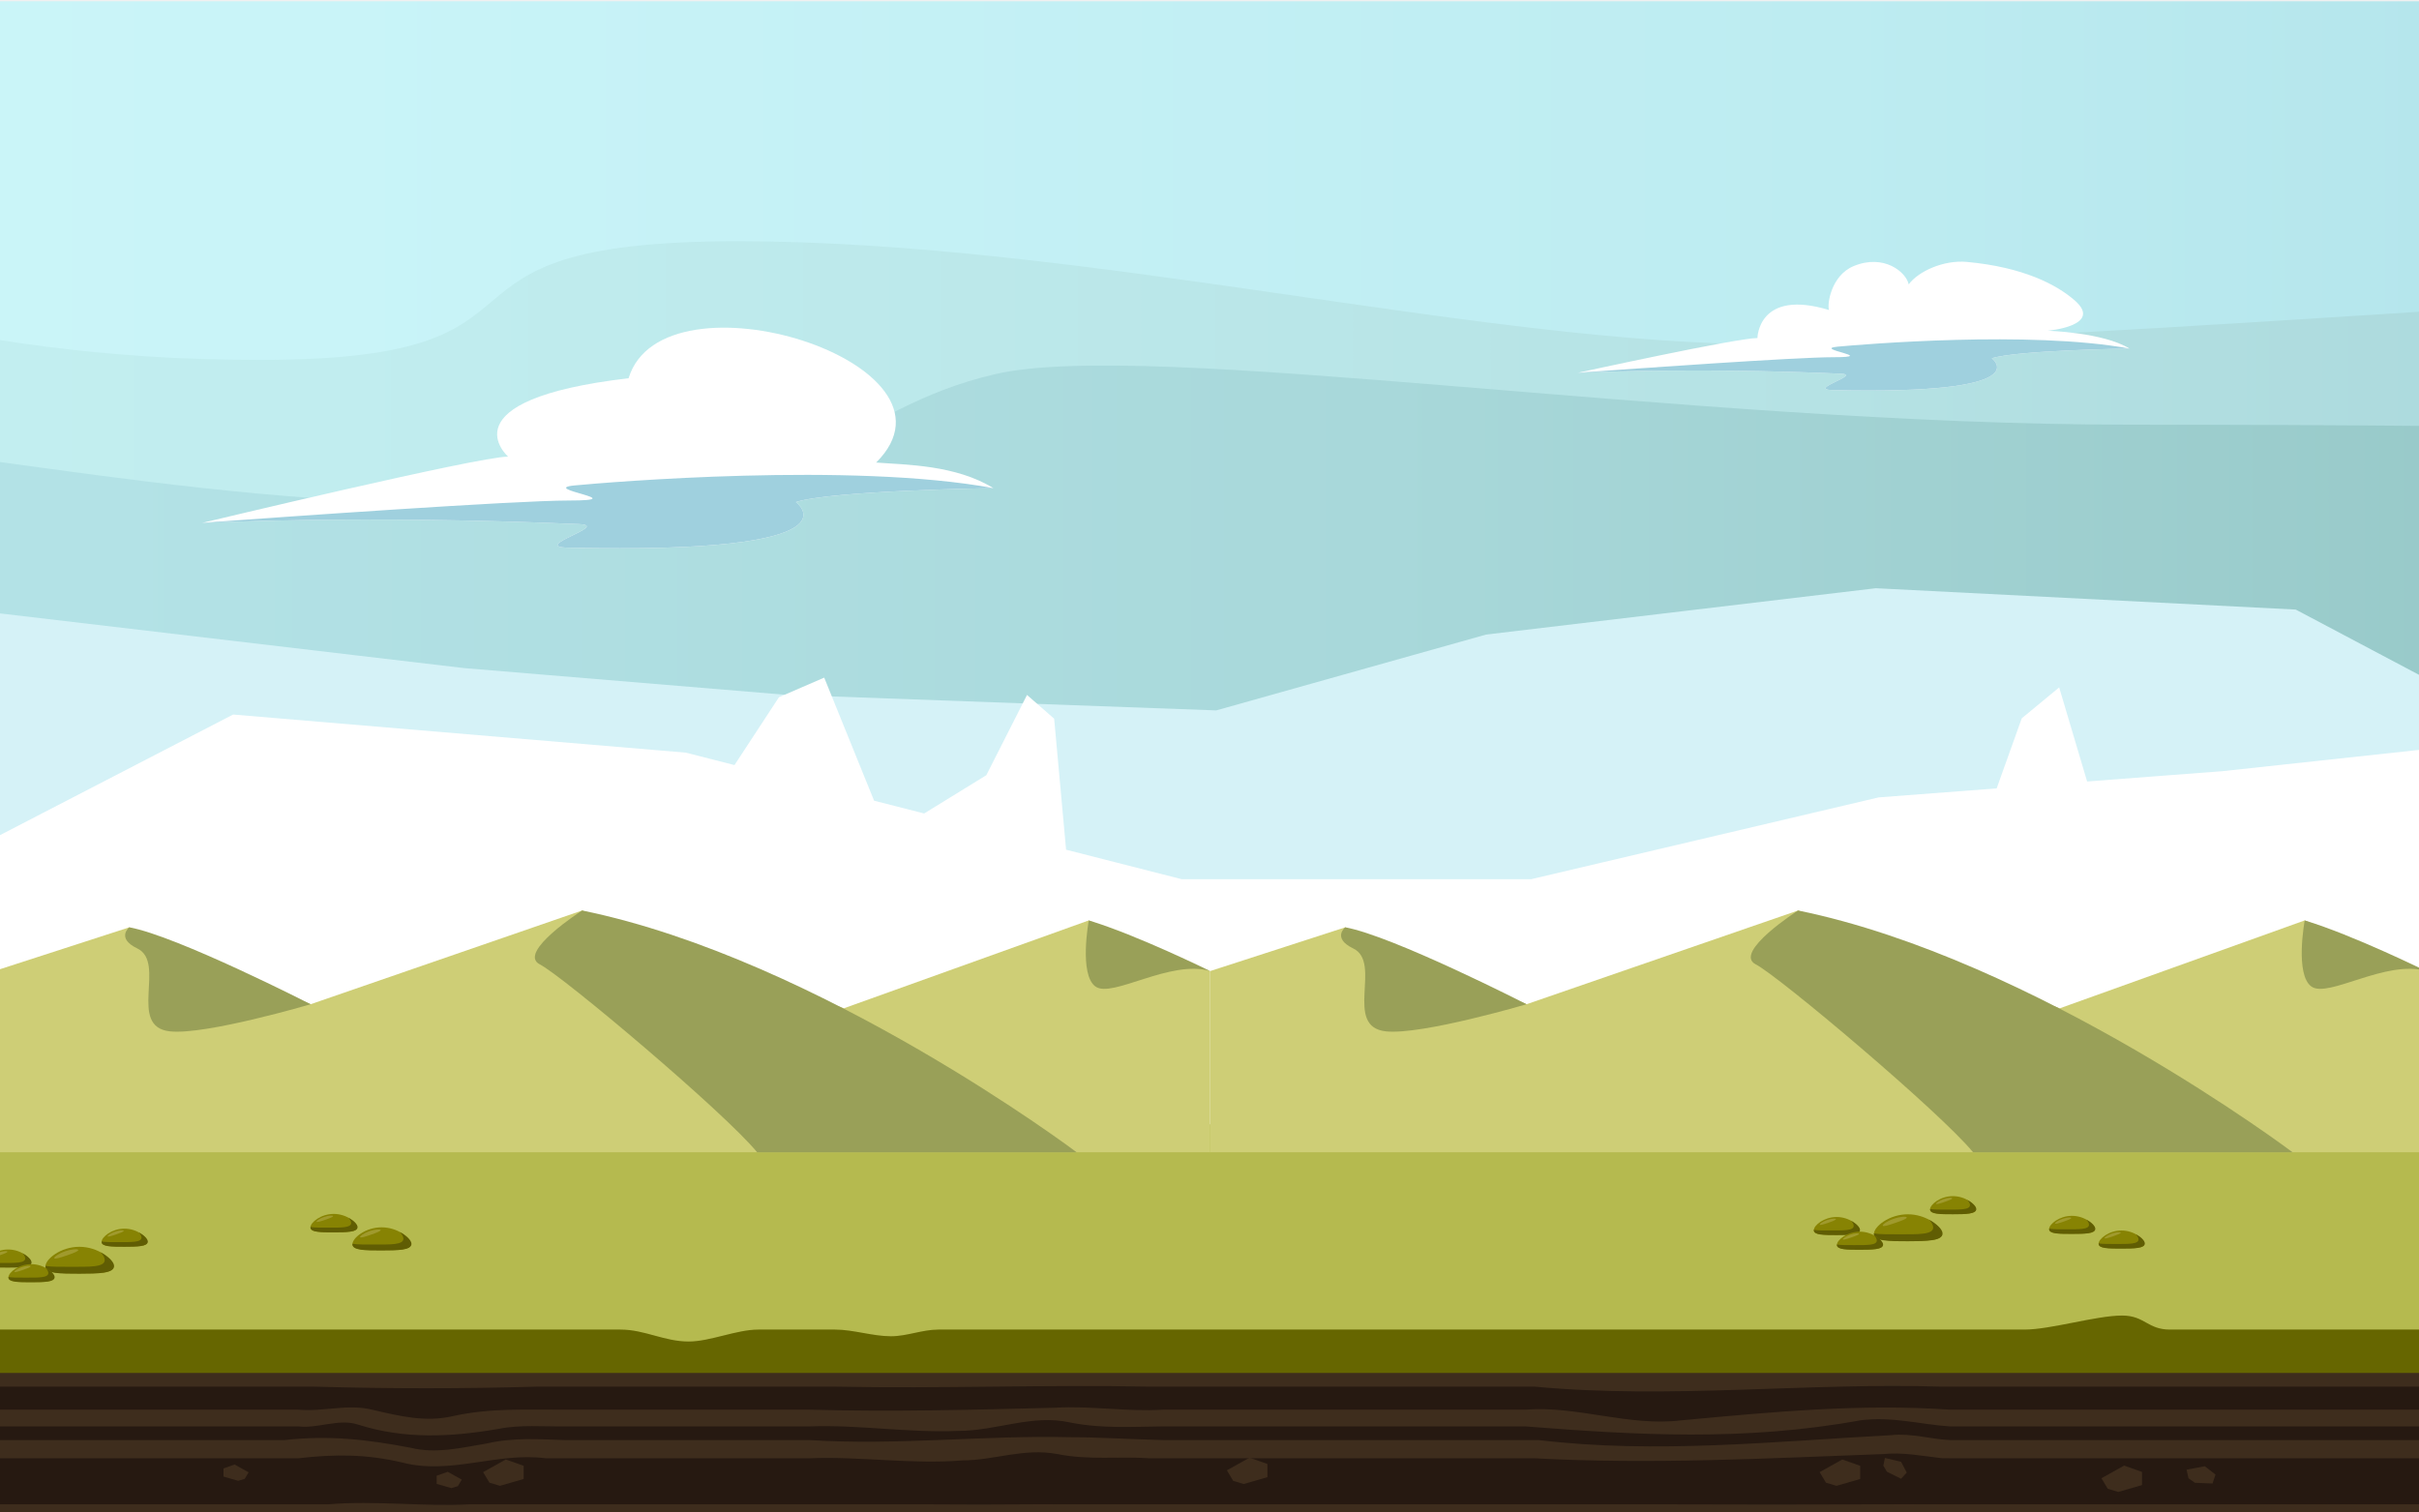
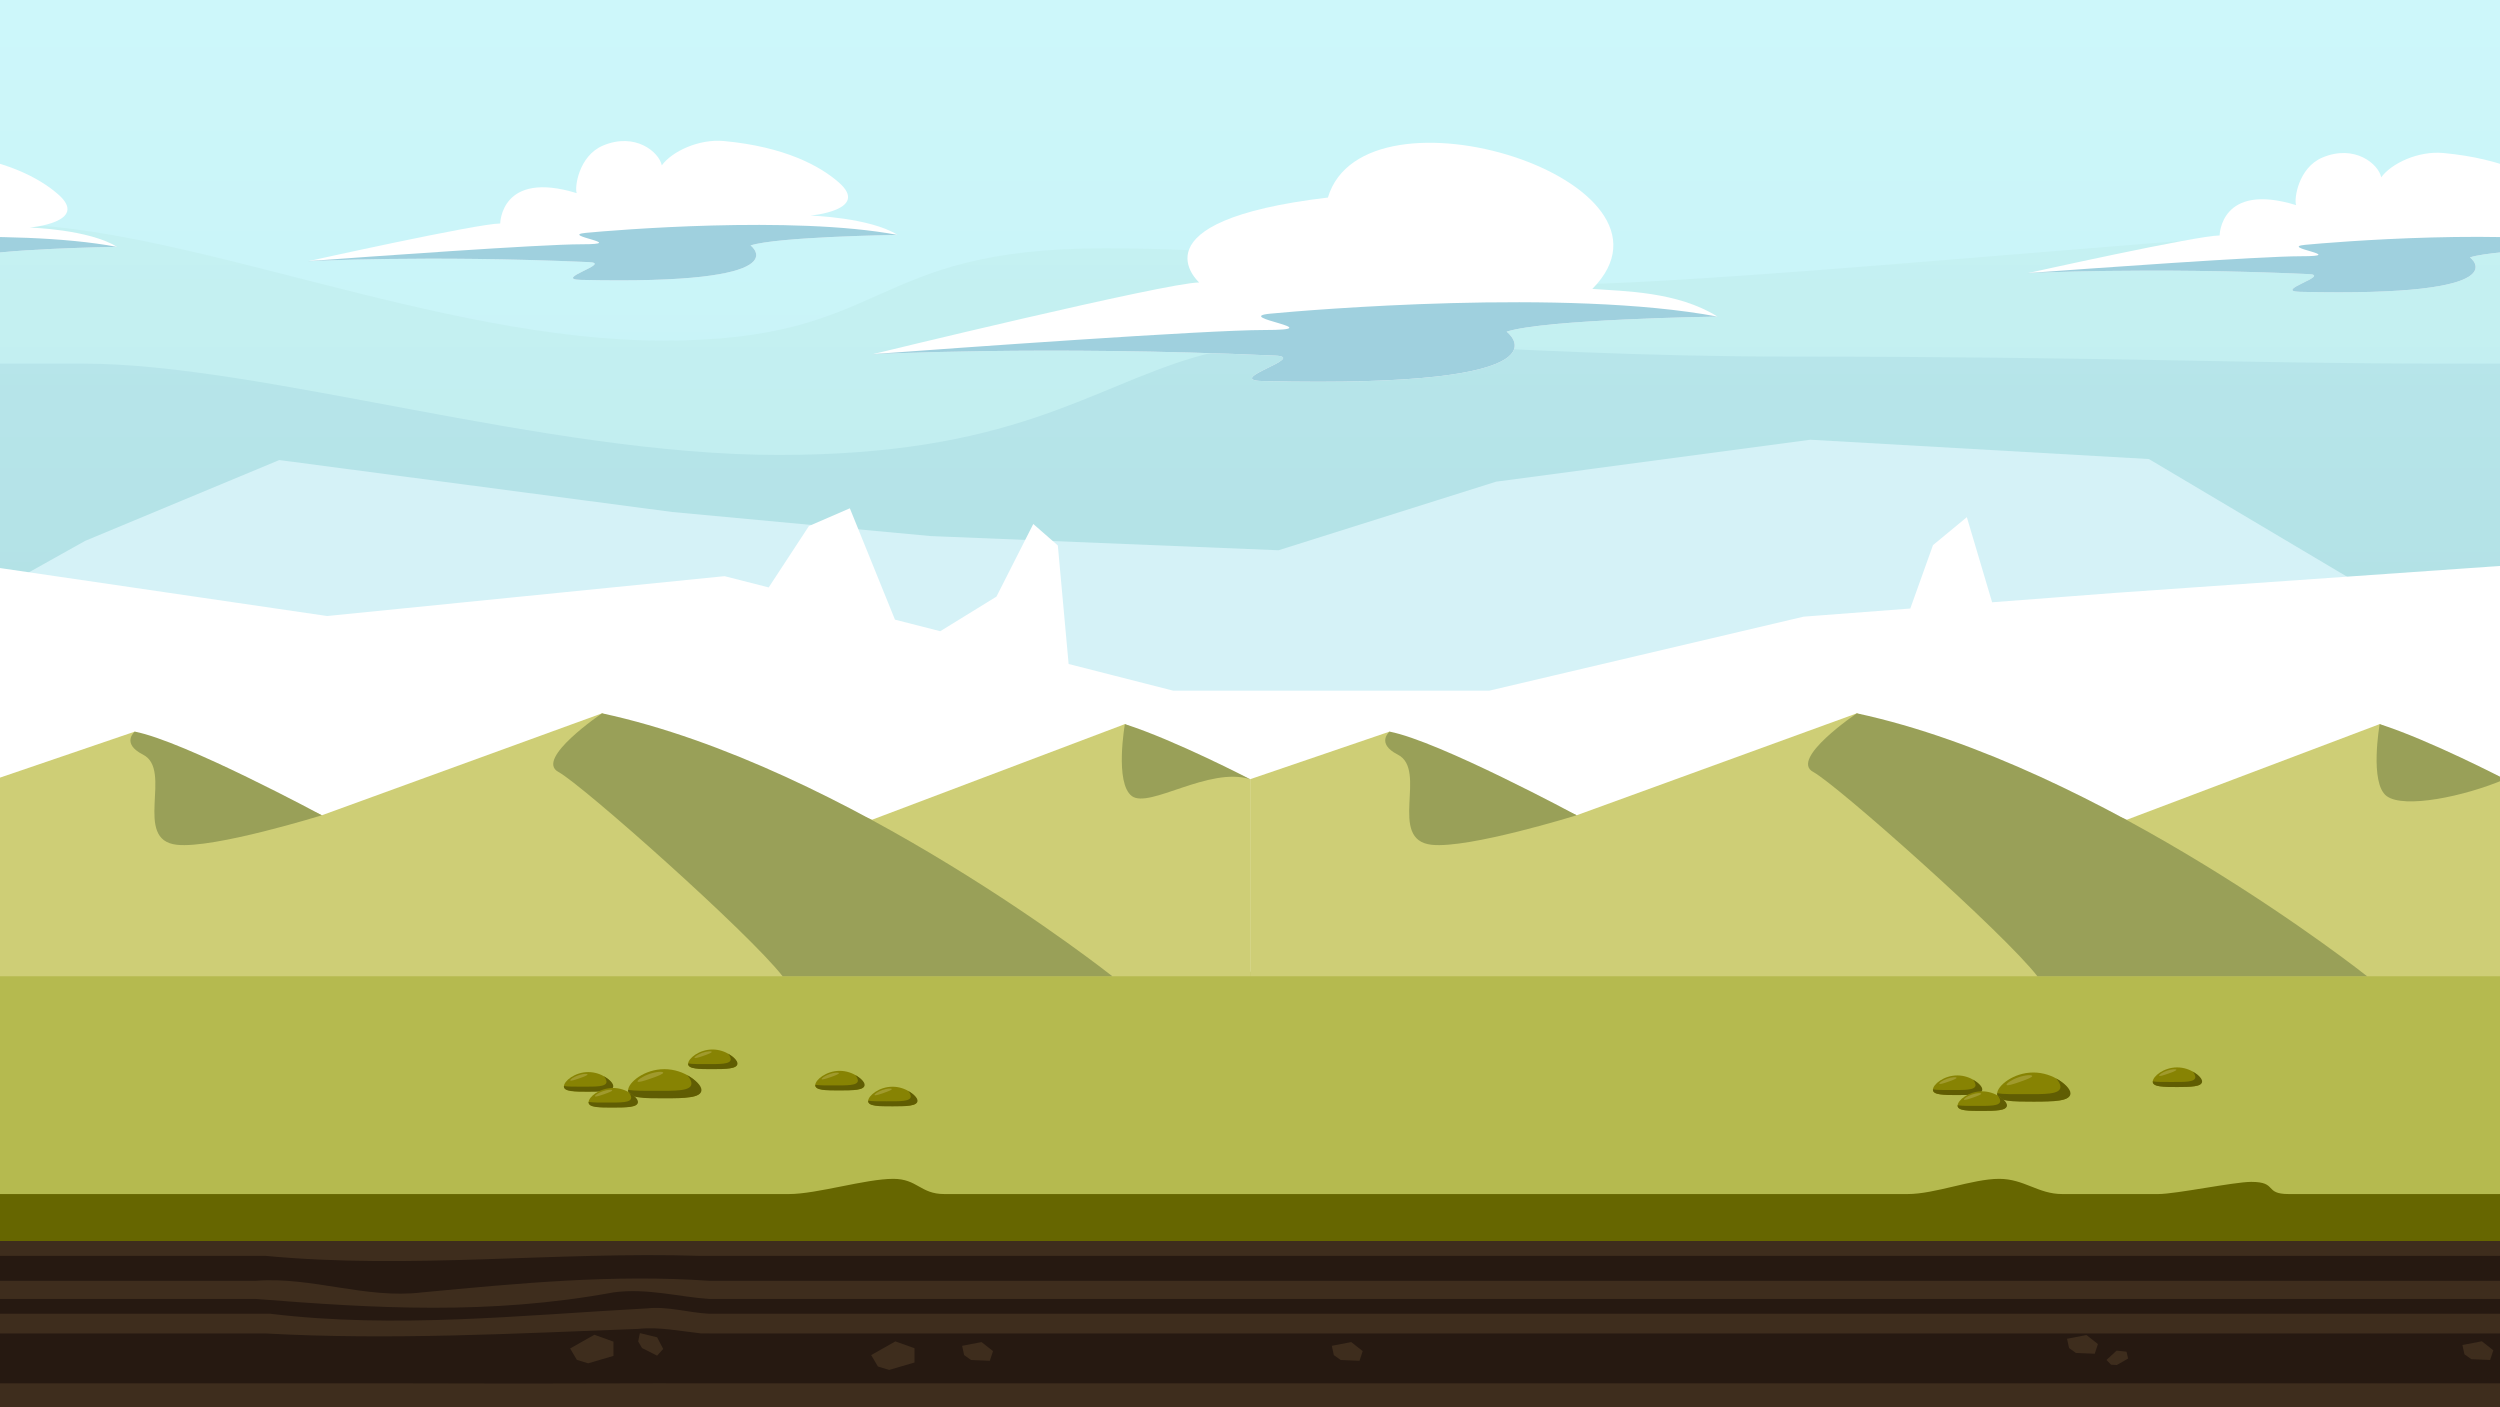
- <svg xmlns="http://www.w3.org/2000/svg" width="2560" height="1600" viewBox="0 0 2560 1600">
+ <svg xmlns="http://www.w3.org/2000/svg" width="1920" height="1080" viewBox="0 0 1920 1080">
  <defs>
-     <linearGradient id="a" x1="-1253.787" y1="804.085" x2="4097.702" y2="804.085" gradientUnits="userSpaceOnUse">
+     <linearGradient id="a" x1="957.957" y1="-15.416" x2="957.957" y2="1020.839" gradientUnits="userSpaceOnUse">
      <stop offset="0" stop-color="#cdf7fa" />
      <stop offset="0.298" stop-color="#c9f4f8" />
      <stop offset="0.597" stop-color="#bdecf1" />
      <stop offset="0.894" stop-color="#a9dde5" />
      <stop offset="1" stop-color="#a0d7e0" />
    </linearGradient>
-     <linearGradient id="b" data-name="Unbenannter Verlauf 833" x1="-1253.787" y1="931.078" x2="4097.702" y2="931.078" gradientUnits="userSpaceOnUse">
+     <linearGradient id="b" data-name="Unbenannter Verlauf 833" x1="957.957" y1="172" x2="957.957" y2="1020.839" gradientUnits="userSpaceOnUse">
      <stop offset="0" stop-color="#c5f1f2" />
      <stop offset="0.298" stop-color="#c1edef" />
      <stop offset="0.597" stop-color="#b5e2e4" />
      <stop offset="0.894" stop-color="#a1cfd4" />
      <stop offset="1" stop-color="#98c7cc" />
    </linearGradient>
-     <linearGradient id="c" data-name="Unbenannter Verlauf 905" x1="-1253.787" y1="996.87" x2="4097.702" y2="996.87" gradientUnits="userSpaceOnUse">
+     <linearGradient id="c" data-name="Unbenannter Verlauf 905" x1="957.957" y1="263.52" x2="957.957" y2="1020.839" gradientUnits="userSpaceOnUse">
      <stop offset="0" stop-color="#b7e5ea" />
      <stop offset="0.254" stop-color="#b3e2e6" />
      <stop offset="0.508" stop-color="#a8d8da" />
      <stop offset="0.762" stop-color="#95c7c6" />
      <stop offset="1" stop-color="#7cb1ac" />
    </linearGradient>
  </defs>
  <g>
-     <rect x="-1253.787" y="1.362" width="5351.489" height="1605.447" fill="url(#a)" />
-     <path d="M4097.7,1606.809H-1253.787V291.722h773.459c276.983,0,408.318,89.272,755.5,89.272s141.3-125.646,505.55-125.646S1566.6,364.373,1870.3,364.373s1140.386-72.651,1433.046-72.651H4097.7Z" fill="url(#b)" />
-     <path d="M4097.7,1606.809H-1253.787V457.9H-354.9c271.756,0,519.448,76.379,875.321,76.379s370.344-100.619,532.827-138.247,727.84,53.515,1201.3,53.515,688.968,8.353,994.3,8.353H4097.7Z" fill="url(#c)" />
+     <rect x="-388.085" y="-15.416" width="2692.085" height="1036.255" fill="url(#a)" />
+     <path d="M2304,1020.839H-388.085V172H1.006c139.337,0,333.937,89.61,508.59,89.61s154.825-70.887,338.064-70.887,183.059,28.171,335.837,28.171S1757.172,172,1904.4,172H2304Z" fill="url(#b)" />
+     <path d="M2304,1020.839H-388.085V279.263H64.1c136.708,0,354.877,70.14,533.9,70.14s237.367-50.648,319.1-74.935,221.512-.6,459.687-.6,346.587,5.391,500.188,5.391H2304Z" fill="url(#c)" />
  </g>
-   <polygon points="4077.277 884.003 3643.901 694.009 3168.956 646.427 2776.15 828.751 2429.56 645.258 1985.166 622.655 1572.712 671.711 1287.108 751.983 830.297 735.372 491.167 707.202 -24.471 646.427 -285.383 712.725 -512.845 805.07 -979.868 735.372 -1274.213 884.003 -1274.213 1713.021 4077.277 1713.021 4077.277 884.003" fill="#d5f2f7" />
-   <polygon points="-1497.447 990.612 -999.617 889.572 -491.12 1016.65 -455.003 1009.202 -418.442 833.999 -356.585 833.999 -277.524 972.603 -100.682 936.135 246.696 756.368 725.675 796.681 777.299 809.859 824.373 738.021 872.247 717.277 925.048 847.572 978.018 861.093 1043.794 820.604 1086.881 735.628 1115.605 760.761 1128.23 899.435 1250.672 930.689 1620.262 930.689 1988.202 844.066 2113.034 834.542 2139.599 760.363 2179.199 727.65 2208.775 827.238 2352.26 816.291 2905.801 756.368 3185.89 821.739 3430.072 912.786 3931.424 844.066 4247.404 990.612 4247.404 1808 -1497.447 1808 -1497.447 990.612" fill="#fff" />
+   <polygon points="2614.468 509.258 2360.894 384.55 2082.997 353.319 1853.16 472.991 1650.365 352.551 1390.344 337.715 1149.011 369.914 981.9 422.603 714.613 411.7 516.183 393.21 214.476 353.319 65.362 415.404 -55.149 482.809 -344.54 411.7 -516.766 509.258 -516.766 1053.404 2614.468 1053.404 2614.468 509.258" fill="#d5f2f7" />
+   <polygon points="-902.727 569.785 -575.964 503.465 -242.199 586.876 -218.493 581.987 -194.495 466.988 -153.894 466.988 -102 557.964 -27.319 432.255 251.234 473.106 556.474 442.493 590.359 451.143 621.257 403.991 652.68 390.374 687.338 475.897 722.106 484.772 765.28 458.196 793.56 402.42 812.414 418.917 820.701 509.939 901.069 530.453 1143.658 530.453 1385.165 473.596 1467.102 467.344 1484.538 418.655 1510.531 397.183 1529.943 462.55 1624.124 455.365 1978.553 430.553 2171.298 458.941 2331.572 518.702 2660.647 473.596 2868.049 569.785 2868.049 1106.298 -902.727 1106.298 -902.727 569.785" fill="#fff" />
  <g>
-     <rect x="-1241.475" y="1412.417" width="5351.489" height="267.923" fill="#3e2d1d" />
-     <rect x="-1241.475" y="1190.128" width="5351.489" height="238.979" fill="#b5ba4f" />
-     <path d="M4110.015,1407.415H3628.326c-24.991,0-10.637-11.892-37.162-11.892-17.039,0-74.523,11.892-92.166,11.892h-95.136c-23.839,0-37.721-14.864-62.434-14.864-26.287,0-63.461,14.864-90.678,14.864H2296.4c-23.716,0-26.693-14.864-50.543-14.864-27.426,0-75.743,14.864-103.313,14.864H993.09c-17.168,0-33.149,7.062-50.17,7.062-19.425,0-39.868-7.062-59.09-7.062H802.443c-22.966,0-50.966,12.636-73.583,12.636-26.011,0-46.581-12.636-72.1-12.636H-481.915c-22.3,0-24.528-11.889-54.258-11.889s-36.421,11.889-58.718,11.889h-646.584v45.909h5351.49Z" fill="#660" />
+     <rect x="-2017.38" y="920.962" width="4148.561" height="210.574" fill="#3e2d1d" />
+     <rect x="-2017.38" y="746.253" width="4148.561" height="187.825" fill="#b5ba4f" />
+     <path d="M2131.181,917.03H1757.768c-19.374,0-8.246-9.346-28.808-9.346-13.209,0-57.772,9.346-71.449,9.346H1583.76c-18.48,0-29.242-11.682-48.4-11.682-20.378,0-49.2,11.682-70.295,11.682H725.238c-18.384,0-20.692-11.682-39.181-11.682-21.261,0-58.717,11.682-80.09,11.682H-285.109c-13.309,0-25.7,5.55-38.893,5.55-15.058,0-30.906-5.55-45.807-5.55H-432.9c-17.8,0-39.509,9.932-57.042,9.932-20.165,0-36.111-9.932-55.89-9.932h-882.723c-17.285,0-19.014-9.344-42.061-9.344s-28.235,9.344-45.52,9.344H-2017.38v36.082H2131.181Z" fill="#660" />
    <g>
-       <path d="M4110.015,1543.647H2068.7c-4.566,0-9.137,0-13.627-.081-19.561-2.149-41.858-6.609-61.926-4.379-122.639,4.46-245.277,11.149-369,4.46H1216.413c-32.676-2.23-63.893,2.229-97.34-4.46-35.677-6.689-66.894,6.689-100.34,6.689-53.515,4.46-109.26-4.459-162.075-2.229H577.427c-51.477-6.69-100.533,17.838-151.818,4.459-37.906-8.919-71.353-8.919-109.924-4.459H-319.986c-63.818-2.23-128.481,0-193.145-4.46-149.4-6.689-298.792,11.149-449.021,4.46h-279.323v48.707h357.14c92.48.348,183.9.348,276.438-.005q5.922.008,11.891.005H347.635c48.987-4.112,100.272,2.578,149.452.006,3.279-.006,6.53-.006,9.783-.006H971.019c43.254.348,87.85.348,129.585-.031q7.185.036,14.417.031h623.765q137.383.522,274.3-.02,6.774.027,13.57.02H4110.015Z" fill="#261911" />
-       <path d="M4110.015,1467.834H2055c-144.355-4.46-287.061,13.379-430.765,0H1216.364c-110.67-2.23-219.929,2.23-331.069,0H567.848c-77.575,2.23-155.618,2.23-234.752,0h-628.41c-61.732,4.46-121.936,0-182.141-4.46-149.4-8.919-296.561,8.92-446.31,4.46h-317.71v24.353h279.324c152.458,4.634,304.084.175,455.709-15.434,40.136-2.23,75.813,15.609,113.719,20.068,33.447,4.46,66.894-6.689,99.844-4.634h608.63c27.356,2.4,51.884-6.515,78.641.175,28.987,6.689,55.745,13.378,84.732,6.689,40.136-8.919,78.043-6.689,118.459-6.864H856.659c86.261,2.4,173.222.175,260.184-2.055,37.907-2.23,75.813,4.459,114.012,2.055H1614.29c55.54-4.285,109.055,18.013,164.8,11.324,95.881-8.92,189.532-17.839,284.348-11.324H4110.015Z" fill="#261911" />
-       <path d="M4110.015,1509.912H2063.453c-30.167-1.942-61.384-10.861-94.831-6.4-122.638,22.3-236.358,15.608-354.338,6.4H1230.86c-33.745.288-64.962,2.518-98.408-4.172-40.137-8.919-78.043,8.919-118.179,8.919-53.515,2.23-104.8-6.689-157.615-4.747H597.585c-22.58.288-47.108-1.942-69.406,2.518-51.285,8.919-100.34,11.149-149.395-4.46-20.069-6.689-42.366,4.46-63.121,1.942H-292.88c-68.626,4.747-133.29-6.4-200.183-8.631-156.085-8.919-312.17,20.068-469.089,8.631h-279.323v14.459h289.844c81.734-3.022,164.236,10.357,246.738,1.437,71.353-8.919,142.706-20.068,214.06-8.919,64.663,11.149,127.1,6.69,188.916,7.482h603.18c46.3-5.252,86.44-.792,133.265,8.127,26.758,6.689,53.515,0,80.273-4.46,28.987-6.689,55.744-4.459,82.782-3.667H856.659c92.95,5.9,184.371-5.252,275.793-3.022,31.217,0,64.663,2.23,98.4,3.022h397.659c123.819,14.816,248.687,1.437,373.555-5.252,20.068-2.23,42.366,4.46,61.373,5.252H4110.015Z" fill="#261911" />
+       <path d="M2131.181,1024.1H548.723c-3.54,0-7.083,0-10.563-.064-15.164-1.689-32.45-5.194-48.007-3.441-95.071,3.505-190.142,8.762-286.058,3.505H-111.986c-25.331-1.753-49.531,1.752-75.459-3.505-27.657-5.258-51.857,5.257-77.786,5.257-41.485,3.5-84.7-3.5-125.642-1.752H-607.338c-39.906-5.258-77.935,14.02-117.692,3.5-29.385-7.01-55.314-7.01-85.214-3.5h-492.783c-49.472-1.753-99.6,0-149.729-3.505-115.814-5.258-231.628,8.762-348.089,3.505H-2017.38v38.281h276.86c71.693.274,142.564.274,214.3,0q4.59.006,9.218,0h731.526c37.975-3.231,77.732,2.026,115.857,0,2.542,0,5.062,0,7.584,0h359.816c33.531.274,68.1.274,100.457-.024q5.568.028,11.175.024H292.966q106.5.411,212.64-.016,5.25.021,10.519.016H2131.181Z" fill="#261911" />
+       <path d="M2131.181,964.517H538.1c-111.906-3.505-222.534,10.515-333.936,0h-316.19c-85.793-1.753-170.492,1.752-256.65,0H-614.763c-60.138,1.752-120.638,1.752-181.984,0H-1283.9c-47.856,3.5-94.527,0-141.2-3.505-115.814-7.01-229.9,7.01-345.987,3.505H-2017.38v19.14h216.536c118.188,3.642,235.731.137,353.273-12.13,31.115-1.753,58.772,12.267,88.157,15.772,25.929,3.5,51.857-5.257,77.4-3.642h471.819c21.207,1.89,40.222-5.12,60.965.137,22.471,5.258,43.214,10.515,65.685,5.258,31.114-7.01,60.5-5.258,91.831-5.395h200.84c66.871,1.89,134.285.137,201.7-1.615,29.386-1.753,58.771,3.5,88.384,1.615H196.455c43.056-3.368,84.541,14.157,127.756,8.9,74.328-7.01,146.928-14.02,220.431-8.9H2131.181Z" fill="#261911" />
+       <path d="M2131.181,997.588H544.653c-23.386-1.526-47.586-8.536-73.514-5.031-95.071,17.525-183.228,12.267-274.689,5.031H-100.786c-26.159.226-50.359,1.979-76.288-3.279-31.114-7.01-60.5,7.01-91.614,7.01-41.485,1.753-81.242-5.257-122.185-3.731H-591.711c-17.5.226-36.519-1.526-53.8,1.979-39.758,7.01-77.786,8.762-115.814-3.5-15.558-5.258-32.843,3.5-48.933,1.526h-471.752c-53.2,3.731-103.328-5.031-155.185-6.784-121-7.01-242,15.773-363.646,6.784H-2017.38v11.364h224.692c63.361-2.375,127.318,8.14,191.275,1.13,55.314-7.01,110.628-15.773,165.942-7.01,50.129,8.762,98.529,5.257,146.452,5.88h467.594c35.9-4.128,67.01-.623,103.31,6.387,20.743,5.258,41.485,0,62.228-3.505,22.471-5.257,43.214-3.5,64.174-2.882h200.84c72.057,4.635,142.928-4.128,213.8-2.375,24.2,0,50.129,1.752,76.284,2.375H207.482c95.986,11.645,192.786,1.13,289.585-4.128,15.557-1.752,32.843,3.5,47.578,4.128H2131.181Z" fill="#261911" />
    </g>
-     <polygon points="1925.698 1558.311 1949.669 1544.932 1968.622 1551.621 1968.622 1565.557 1943.537 1572.804 1932.388 1569.46 1925.698 1558.311" fill="#3e2d1d" />
-     <polygon points="1298.385 1556.392 1322.355 1543.013 1341.308 1549.703 1341.308 1563.639 1316.223 1570.886 1305.074 1567.541 1298.385 1556.392" fill="#3e2d1d" />
-     <polygon points="511.27 1558.311 535.24 1544.932 554.193 1551.621 554.193 1565.557 529.108 1572.804 517.959 1569.46 511.27 1558.311" fill="#3e2d1d" />
-     <polygon points="488.694 1566.248 473.855 1557.964 462.122 1562.106 462.122 1570.733 477.651 1575.219 484.553 1573.148 488.694 1566.248" fill="#3e2d1d" />
-     <polygon points="263.114 1558.524 248.276 1550.241 236.542 1554.382 236.542 1563.01 252.071 1567.495 258.973 1565.425 263.114 1558.524" fill="#3e2d1d" />
-     <polygon points="2223.933 1564.771 2247.903 1551.393 2266.856 1558.082 2266.856 1572.018 2241.771 1579.265 2230.622 1575.92 2223.933 1564.771" fill="#3e2d1d" />
-     <polygon points="2314.036 1555.722 2333.303 1552.072 2344.635 1560.889 2341.484 1570.333 2322.849 1569.573 2316.051 1564.787 2314.036 1555.722" fill="#3e2d1d" />
-     <polygon points="1994.791 1543.31 2011.876 1547.401 2017.904 1558.766 2011.863 1565.329 1996.908 1557.866 1993.108 1551.46 1994.791 1543.31" fill="#3e2d1d" />
+     <polygon points="437.864 1035.627 456.446 1025.112 471.139 1030.369 471.139 1041.322 451.692 1047.018 443.05 1044.389 437.864 1035.627" fill="#3e2d1d" />
+     <polygon points="669.06 1040.705 687.642 1030.19 702.335 1035.447 702.335 1046.4 682.888 1052.096 674.245 1049.467 669.06 1040.705" fill="#3e2d1d" />
+     <polygon points="738.91 1033.592 753.846 1030.723 762.63 1037.653 760.188 1045.076 745.741 1044.478 740.471 1040.717 738.91 1033.592" fill="#3e2d1d" />
+     <polygon points="1022.827 1033.592 1037.763 1030.723 1046.547 1037.653 1044.105 1045.076 1029.658 1044.478 1024.388 1040.717 1022.827 1033.592" fill="#3e2d1d" />
+     <polygon points="1587.487 1028.182 1602.423 1025.314 1611.208 1032.243 1608.765 1039.666 1594.319 1039.068 1589.049 1035.307 1587.487 1028.182" fill="#3e2d1d" />
+     <polygon points="1891.14 1032.969 1906.076 1030.101 1914.86 1037.03 1912.418 1044.453 1897.971 1043.855 1892.701 1040.093 1891.14 1032.969" fill="#3e2d1d" />
+     <polygon points="1617.788 1044.471 1625.521 1037.277 1633.164 1038.096 1634.397 1043.354 1625.708 1048.336 1621.266 1048.076 1617.788 1044.471" fill="#3e2d1d" />
+     <polygon points="491.426 1023.837 504.67 1027.052 509.343 1035.984 504.66 1041.143 493.066 1035.278 490.121 1030.243 491.426 1023.837" fill="#3e2d1d" />
    <g>
      <g>
-         <path d="M119.9,1340.573c0,7.726-16.079,7.186-35.914,7.186s-35.916.54-35.916-7.186,16.08-20.791,35.916-20.791S119.9,1332.85,119.9,1340.573Z" fill="#878303" />
-         <path d="M106.569,1325.609c2.715,2.866,4.262,5.771,4.262,8.159,0,7.726-16.08,7.184-35.915,7.184-10.657,0-20.2.144-26.777-.908-.016.177-.065.357-.065.529,0,7.726,16.079,7.752,35.915,7.752s36.765-.4,36.765-8.131C120.754,1335.8,114.7,1330.069,106.569,1325.609Z" fill="#605d03" />
-         <path d="M82.841,1323.133c.422,1.224-5.208,3.41-12.225,5.817s-12.761,4.111-13.18,2.887,4.643-4.921,11.66-7.327S82.423,1321.905,82.841,1323.133Z" fill="#a09a2d" />
+         <path d="M538.067,837.45c0,6.073-12.465,5.648-27.843,5.648s-27.843.425-27.843-5.648,12.466-16.34,27.843-16.34S538.067,831.38,538.067,837.45Z" fill="#878303" />
+         <path d="M527.729,825.689c2.1,2.253,3.3,4.536,3.3,6.413,0,6.072-12.467,5.646-27.841,5.646-8.262,0-15.661.113-20.76-.713-.012.138-.051.28-.051.415,0,6.073,12.465,6.093,27.843,6.093s28.5-.318,28.5-6.39C538.725,833.7,534.032,829.194,527.729,825.689Z" fill="#605d03" />
+         <path d="M509.334,823.744c.326.961-4.038,2.68-9.478,4.571s-9.892,3.231-10.216,2.269,3.6-3.868,9.038-5.759S509.01,822.778,509.334,823.744Z" fill="#a09a2d" />
      </g>
      <g>
-         <path d="M377.822,1299.224c0,5.3-11.028,4.93-24.633,4.93s-24.636.37-24.636-4.93,11.03-14.261,24.636-14.261S377.822,1293.926,377.822,1299.224Z" fill="#878303" />
-         <path d="M368.676,1288.961c1.862,1.965,2.923,3.957,2.923,5.6,0,5.3-11.029,4.927-24.635,4.927-7.308,0-13.854.1-18.366-.622-.011.119-.045.244-.045.361,0,5.3,11.029,5.318,24.635,5.318s25.218-.279,25.218-5.577C378.406,1295.951,374.252,1292.019,368.676,1288.961Z" fill="#605d03" />
-         <path d="M352.4,1287.263c.289.838-3.573,2.339-8.386,3.989s-8.753,2.82-9.04,1.98,3.185-3.375,8-5.026S352.114,1286.42,352.4,1287.263Z" fill="#a09a2d" />
+         <path d="M565.94,817.011c0,4.085-8.386,3.8-18.731,3.8s-18.732.286-18.732-3.8,8.386-10.994,18.732-10.994S565.94,812.927,565.94,817.011Z" fill="#878303" />
+         <path d="M558.985,809.1a6.971,6.971,0,0,1,2.223,4.315c0,4.085-8.386,3.8-18.732,3.8-5.557,0-10.534.075-13.965-.481-.009.094-.034.19-.034.281,0,4.085,8.386,4.1,18.732,4.1s19.175-.214,19.175-4.3C566.384,814.488,563.225,811.456,558.985,809.1Z" fill="#605d03" />
+         <path d="M546.61,807.79c.219.647-2.716,1.8-6.376,3.075s-6.656,2.174-6.874,1.527,2.421-2.6,6.081-3.875S546.392,807.139,546.61,807.79Z" fill="#a09a2d" />
      </g>
      <g>
-         <path d="M434.725,1317.045c0,6.641-13.819,6.178-30.868,6.178s-30.872.463-30.872-6.178,13.821-17.871,30.872-17.871S434.725,1310.406,434.725,1317.045Z" fill="#878303" />
-         <path d="M423.264,1304.184c2.334,2.461,3.662,4.959,3.662,7.012,0,6.639-13.82,6.176-30.869,6.176-9.16,0-17.363.124-23.017-.78-.013.15-.055.3-.055.453,0,6.641,13.82,6.663,30.871,6.663s31.6-.348,31.6-6.987C435.457,1312.943,430.252,1308.015,423.264,1304.184Z" fill="#605d03" />
-         <path d="M402.869,1302.055c.363,1.052-4.477,2.931-10.508,5s-10.969,3.534-11.329,2.48,3.99-4.229,10.023-6.3S402.51,1301,402.869,1302.055Z" fill="#a09a2d" />
+         <path d="M663.59,833.394c0,4.086-8.386,3.8-18.73,3.8s-18.733.286-18.733-3.8S634.514,822.4,644.86,822.4,663.59,829.311,663.59,833.394Z" fill="#878303" />
+         <path d="M656.636,825.481a6.966,6.966,0,0,1,2.223,4.314c0,4.085-8.386,3.8-18.733,3.8-5.557,0-10.533.075-13.965-.481-.008.094-.034.19-.034.28,0,4.086,8.387,4.1,18.733,4.1s19.174-.214,19.174-4.3C664.034,830.872,660.876,827.839,656.636,825.481Z" fill="#605d03" />
+         <path d="M644.26,824.173c.22.647-2.716,1.8-6.375,3.076s-6.656,2.173-6.874,1.526,2.421-2.6,6.08-3.875S644.043,823.523,644.26,824.173Z" fill="#a09a2d" />
      </g>
      <g>
-         <path d="M155.86,1314.567c0,5.2-10.817,4.834-24.161,4.834s-24.164.364-24.164-4.834,10.817-13.988,24.164-13.988S155.86,1309.371,155.86,1314.567Z" fill="#878303" />
-         <path d="M146.889,1304.5c1.827,1.929,2.868,3.883,2.868,5.49,0,5.2-10.818,4.834-24.163,4.834-7.17,0-13.59.1-18.016-.612-.011.12-.043.242-.043.357,0,5.2,10.817,5.215,24.163,5.215s24.735-.272,24.735-5.47C156.433,1311.357,152.359,1307.5,146.889,1304.5Z" fill="#605d03" />
-         <path d="M130.926,1302.835c.283.823-3.5,2.292-8.226,3.913s-8.585,2.765-8.867,1.942,3.124-3.312,7.845-4.93S130.645,1302.007,130.926,1302.835Z" fill="#a09a2d" />
+         <path d="M704.207,845.6c0,4.085-8.387,3.8-18.731,3.8s-18.732.286-18.732-3.8S675.13,834.6,685.476,834.6,704.207,841.512,704.207,845.6Z" fill="#878303" />
+         <path d="M697.252,837.681A6.971,6.971,0,0,1,699.475,842c0,4.085-8.386,3.8-18.732,3.8-5.557,0-10.534.076-13.966-.481-.008.1-.033.19-.033.281,0,4.085,8.386,4.1,18.732,4.1s19.175-.214,19.175-4.3C704.651,843.072,701.492,840.04,697.252,837.681Z" fill="#605d03" />
+         <path d="M684.877,836.374c.219.647-2.716,1.8-6.376,3.075s-6.656,2.174-6.874,1.527,2.421-2.6,6.081-3.875S684.659,835.724,684.877,836.374Z" fill="#a09a2d" />
      </g>
      <g>
-         <path d="M32.8,1336.63c0,5.2-10.817,4.834-24.162,4.834s-24.164.364-24.164-4.834,10.818-13.989,24.164-13.989S32.8,1331.434,32.8,1336.63Z" fill="#878303" />
-         <path d="M23.83,1326.561c1.827,1.929,2.868,3.882,2.868,5.489,0,5.2-10.818,4.835-24.163,4.835-7.169,0-13.59.1-18.015-.612-.011.119-.044.241-.044.357,0,5.2,10.818,5.215,24.163,5.215s24.736-.272,24.736-5.47C33.375,1333.42,29.3,1329.561,23.83,1326.561Z" fill="#605d03" />
-         <path d="M7.867,1324.9c.283.823-3.5,2.293-8.226,3.913s-8.585,2.766-8.866,1.943,3.123-3.313,7.844-4.93S7.586,1324.07,7.867,1324.9Z" fill="#a09a2d" />
+         <path d="M470.543,834.351c0,4.085-8.385,3.8-18.731,3.8s-18.732.286-18.732-3.8,8.386-10.994,18.732-10.994S470.543,830.267,470.543,834.351Z" fill="#878303" />
+         <path d="M463.588,826.437a6.971,6.971,0,0,1,2.223,4.315c0,4.085-8.386,3.8-18.73,3.8-5.559,0-10.537.076-13.967-.481-.009.095-.034.19-.034.281,0,4.085,8.386,4.1,18.731,4.1s19.176-.214,19.176-4.3C470.987,831.828,467.829,828.8,463.588,826.437Z" fill="#605d03" />
+         <path d="M451.213,825.13c.219.647-2.718,1.8-6.378,3.075s-6.654,2.174-6.873,1.527,2.422-2.6,6.082-3.875S451,824.48,451.213,825.13Z" fill="#a09a2d" />
      </g>
      <g>
-         <path d="M57.251,1352.153c0,5.2-10.817,4.834-24.162,4.834s-24.164.364-24.164-4.834,10.818-13.988,24.164-13.988S57.251,1346.958,57.251,1352.153Z" fill="#878303" />
-         <path d="M48.28,1342.084c1.827,1.93,2.868,3.883,2.868,5.49,0,5.2-10.818,4.834-24.164,4.834-7.169,0-13.589.1-18.015-.612-.011.12-.044.242-.044.357,0,5.2,10.818,5.215,24.163,5.215s24.736-.272,24.736-5.469C57.824,1348.944,53.75,1345.085,48.28,1342.084Z" fill="#605d03" />
-         <path d="M32.316,1340.421c.283.823-3.5,2.293-8.225,3.913s-8.585,2.765-8.867,1.942,3.123-3.312,7.844-4.93S32.035,1339.593,32.316,1340.421Z" fill="#a09a2d" />
+         <path d="M489.5,846.552c0,4.085-8.384,3.8-18.73,3.8s-18.733.286-18.733-3.8,8.387-10.994,18.733-10.994S489.5,842.468,489.5,846.552Z" fill="#878303" />
+         <path d="M482.542,838.638a6.969,6.969,0,0,1,2.223,4.315c0,4.085-8.386,3.8-18.731,3.8-5.559,0-10.537.075-13.967-.481-.008.094-.034.19-.034.281,0,4.085,8.387,4.1,18.731,4.1s19.176-.214,19.176-4.3C489.94,844.029,486.782,841,482.542,838.638Z" fill="#605d03" />
+         <path d="M470.166,837.331c.22.646-2.717,1.8-6.377,3.075s-6.654,2.174-6.874,1.527,2.423-2.6,6.082-3.875S469.949,836.68,470.166,837.331Z" fill="#a09a2d" />
      </g>
      <g>
-         <path d="M2054.957,1306.162c0,7.726-16.079,7.186-35.917,7.186s-35.916.54-35.916-7.186,16.081-20.791,35.916-20.791S2054.957,1298.438,2054.957,1306.162Z" fill="#878303" />
-         <path d="M2041.621,1291.2c2.713,2.865,4.262,5.77,4.262,8.159,0,7.726-16.081,7.184-35.914,7.184-10.657,0-20.2.143-26.78-.908-.015.176-.065.357-.065.529,0,7.726,16.079,7.752,35.916,7.752s36.766-.4,36.766-8.131C2055.806,1301.391,2049.752,1295.657,2041.621,1291.2Z" fill="#605d03" />
-         <path d="M2017.893,1288.722c.42,1.224-5.209,3.41-12.227,5.816s-12.76,4.111-13.179,2.888,4.643-4.922,11.659-7.328S2017.475,1287.494,2017.893,1288.722Z" fill="#a09a2d" />
+         <path d="M1589.471,840.021c0,6.072-12.465,5.648-27.843,5.648s-27.842.424-27.842-5.648,12.466-16.341,27.842-16.341S1589.471,833.951,1589.471,840.021Z" fill="#878303" />
+         <path d="M1579.133,828.26c2.1,2.252,3.3,4.535,3.3,6.413,0,6.072-12.466,5.646-27.841,5.646-8.262,0-15.66.113-20.76-.714-.012.139-.05.281-.05.416,0,6.072,12.464,6.093,27.842,6.093s28.5-.319,28.5-6.391C1590.129,836.271,1585.437,831.765,1579.133,828.26Z" fill="#605d03" />
+         <path d="M1560.739,826.314c.325.962-4.038,2.68-9.479,4.571s-9.892,3.232-10.216,2.27,3.6-3.868,9.038-5.759S1560.414,825.349,1560.739,826.314Z" fill="#a09a2d" />
      </g>
      <g>
-         <path d="M2090.912,1280.156c0,5.2-10.818,4.834-24.162,4.834s-24.164.363-24.164-4.834,10.818-13.989,24.164-13.989S2090.912,1274.96,2090.912,1280.156Z" fill="#878303" />
-         <path d="M2081.94,1270.087c1.827,1.929,2.868,3.882,2.868,5.489,0,5.2-10.818,4.834-24.164,4.834-7.168,0-13.588.1-18.015-.612-.011.12-.043.242-.043.358,0,5.2,10.818,5.215,24.164,5.215s24.734-.272,24.734-5.47C2091.484,1276.946,2087.41,1273.087,2081.94,1270.087Z" fill="#605d03" />
-         <path d="M2065.977,1268.423c.283.823-3.5,2.293-8.225,3.913s-8.586,2.766-8.867,1.942,3.123-3.312,7.844-4.929S2065.7,1267.6,2065.977,1268.423Z" fill="#a09a2d" />
+         <path d="M1690.771,830.757c0,4.085-8.386,3.8-18.731,3.8s-18.732.286-18.732-3.8,8.386-10.994,18.732-10.994S1690.771,826.674,1690.771,830.757Z" fill="#878303" />
+         <path d="M1683.816,822.843a6.966,6.966,0,0,1,2.223,4.315c0,4.085-8.386,3.8-18.732,3.8-5.557,0-10.533.076-13.965-.481-.009.1-.034.19-.034.281,0,4.085,8.386,4.1,18.732,4.1s19.175-.214,19.175-4.3C1691.215,828.234,1688.057,825.2,1683.816,822.843Z" fill="#605d03" />
+         <path d="M1671.441,821.536c.22.647-2.716,1.8-6.376,3.075s-6.656,2.174-6.873,1.527,2.42-2.6,6.08-3.875S1671.223,820.886,1671.441,821.536Z" fill="#a09a2d" />
      </g>
      <g>
-         <path d="M2216.877,1301c0,5.2-10.818,4.834-24.162,4.834s-24.164.364-24.164-4.834,10.818-13.988,24.164-13.988S2216.877,1295.805,2216.877,1301Z" fill="#878303" />
-         <path d="M2207.906,1290.932c1.827,1.929,2.868,3.883,2.868,5.49,0,5.2-10.818,4.834-24.164,4.834-7.169,0-13.588.1-18.015-.612-.011.12-.044.242-.044.357,0,5.2,10.818,5.215,24.164,5.215s24.735-.272,24.735-5.47C2217.45,1297.791,2213.376,1293.933,2207.906,1290.932Z" fill="#605d03" />
-         <path d="M2191.942,1289.269c.284.823-3.5,2.292-8.224,3.913s-8.586,2.765-8.867,1.942,3.123-3.312,7.844-4.93S2191.661,1288.441,2191.942,1289.269Z" fill="#a09a2d" />
+         <path d="M1521.947,836.922c0,4.085-8.384,3.8-18.73,3.8s-18.733.286-18.733-3.8,8.386-11,18.733-11S1521.947,832.838,1521.947,836.922Z" fill="#878303" />
+         <path d="M1514.992,829.008a6.961,6.961,0,0,1,2.223,4.314c0,4.086-8.386,3.8-18.73,3.8-5.559,0-10.537.075-13.967-.481-.009.094-.034.19-.034.281,0,4.085,8.386,4.1,18.731,4.1s19.176-.214,19.176-4.3C1522.391,834.4,1519.233,831.366,1514.992,829.008Z" fill="#605d03" />
+         <path d="M1502.617,827.7c.22.647-2.718,1.8-6.377,3.076s-6.655,2.173-6.874,1.527,2.422-2.6,6.082-3.875S1502.4,827.05,1502.617,827.7Z" fill="#a09a2d" />
      </g>
      <g>
-         <path d="M2269.271,1316.525c0,5.2-10.818,4.834-24.162,4.834s-24.164.363-24.164-4.834,10.818-13.989,24.164-13.989S2269.271,1311.329,2269.271,1316.525Z" fill="#878303" />
-         <path d="M2260.3,1306.456c1.827,1.929,2.868,3.882,2.868,5.489,0,5.2-10.818,4.834-24.164,4.834-7.168,0-13.588.1-18.015-.611-.01.119-.043.241-.043.357,0,5.2,10.818,5.215,24.164,5.215s24.734-.272,24.734-5.47C2269.843,1313.315,2265.769,1309.456,2260.3,1306.456Z" fill="#605d03" />
-         <path d="M2244.336,1304.792c.283.823-3.5,2.293-8.225,3.913s-8.586,2.766-8.866,1.943,3.122-3.313,7.843-4.931S2244.055,1303.965,2244.336,1304.792Z" fill="#a09a2d" />
-       </g>
-       <g>
-         <path d="M1967.853,1302.218c0,5.2-10.816,4.834-24.162,4.834s-24.164.364-24.164-4.834,10.818-13.988,24.164-13.988S1967.853,1297.023,1967.853,1302.218Z" fill="#878303" />
-         <path d="M1958.882,1292.149c1.827,1.93,2.868,3.883,2.868,5.49,0,5.2-10.818,4.834-24.162,4.834-7.171,0-13.592.1-18.017-.612-.011.12-.044.242-.044.357,0,5.2,10.818,5.216,24.162,5.216s24.737-.273,24.737-5.47C1968.426,1299.009,1964.352,1295.15,1958.882,1292.149Z" fill="#605d03" />
-         <path d="M1942.918,1290.486c.283.823-3.5,2.293-8.226,3.913s-8.584,2.765-8.867,1.942,3.125-3.312,7.845-4.93S1942.637,1289.658,1942.918,1290.486Z" fill="#a09a2d" />
-       </g>
-       <g>
-         <path d="M1992.3,1317.742c0,5.2-10.815,4.834-24.161,4.834s-24.164.364-24.164-4.834,10.817-13.989,24.164-13.989S1992.3,1312.546,1992.3,1317.742Z" fill="#878303" />
-         <path d="M1983.331,1307.673c1.827,1.929,2.868,3.882,2.868,5.489,0,5.2-10.818,4.835-24.162,4.835-7.17,0-13.592.1-18.017-.612-.011.12-.043.242-.043.357,0,5.2,10.817,5.215,24.161,5.215s24.737-.272,24.737-5.47C1992.875,1314.532,1988.8,1310.674,1983.331,1307.673Z" fill="#605d03" />
-         <path d="M1967.368,1306.009c.283.823-3.506,2.293-8.227,3.913s-8.584,2.766-8.867,1.943,3.125-3.312,7.846-4.93S1967.087,1305.182,1967.368,1306.009Z" fill="#a09a2d" />
+         <path d="M1540.9,849.122c0,4.086-8.385,3.8-18.731,3.8s-18.732.286-18.732-3.8,8.386-10.994,18.732-10.994S1540.9,845.039,1540.9,849.122Z" fill="#878303" />
+         <path d="M1533.946,841.209a6.966,6.966,0,0,1,2.223,4.314c0,4.085-8.386,3.8-18.731,3.8-5.558,0-10.537.075-13.967-.481-.008.094-.033.19-.033.28,0,4.086,8.386,4.1,18.73,4.1s19.177-.214,19.177-4.3C1541.345,846.6,1538.186,843.567,1533.946,841.209Z" fill="#605d03" />
+         <path d="M1521.571,839.9c.219.647-2.718,1.8-6.378,3.076s-6.654,2.173-6.874,1.526,2.423-2.6,6.083-3.875S1521.353,839.251,1521.571,839.9Z" fill="#a09a2d" />
      </g>
    </g>
  </g>
  <g>
-     <path d="M612.972,554.812c-231.264-10.1-399.343-1.23-399.343-1.23s292.255-70.223,324.1-70.223c0,0-68.568-59.972,127.513-82.989,36.259-119.484,368.028-16.294,261.986,89.266,31.843,2.408,84.065,2.46,124,27.054,0,0-170.513,2.459-208.962,14.757,0,0,76.354,55.635-241.274,48.256C560.826,578.771,646.455,556.275,612.972,554.812Z" fill="#fff" />
-     <path d="M842.272,531.447c38.091-12.183,205.787-14.71,208.913-14.757-150.131-27.741-405.819-6.375-442.966-2.86-39,3.689,63.627,15.986-6.158,15.986-57.537,0-302.974,17.416-387.35,23.529l-1.082.237s168.079-8.865,399.343,1.23c33.483,1.463-52.146,23.959-11.974,24.891C918.626,587.082,842.272,531.447,842.272,531.447Z" fill="#9fd0de" />
+     <path d="M979.3,273.1c-179.28-7.934-309.577-.967-309.577-.967s226.561-55.192,251.249-55.192c0,0-53.155-47.134,98.85-65.225,28.109-93.908,285.3-12.806,203.095,70.159,24.686,1.892,65.17,1.933,96.131,21.263,0,0-132.185,1.933-161.991,11.6,0,0,59.191,43.726-187.039,37.927C938.874,291.93,1005.254,274.249,979.3,273.1Z" fill="#fff" />
+     <path d="M1157.055,254.736c29.528-9.575,159.529-11.561,161.953-11.6-116.384-21.8-314.6-5.011-343.395-2.248-30.232,2.9,49.325,12.564-4.774,12.564-44.6,0-234.87,13.688-300.279,18.493l-.839.186s130.3-6.967,309.577.967c25.956,1.149-40.424,18.83-9.282,19.563C1216.246,298.462,1157.055,254.736,1157.055,254.736Z" fill="#9fd0de" />
  </g>
  <g>
-     <path d="M1947.944,395.555c-161.285-7.04-278.5-.857-278.5-.857s168.217-36.879,190.427-36.879c0,0,.556-52.459,75.793-29.649-2.267-5.431,1.928-36.521,26.084-46.522,31.93-13.219,55.5,6.332,58.217,19.367,9.972-13.578,36.727-26.081,61.64-23.767,60.261,5.6,95.01,24.306,113.691,40.424,31.542,27.213-28.182,32.429-28.182,32.429s58.627,1.716,86.482,18.868c0,0-118.918,1.715-145.732,10.291,0,0,53.251,38.8-168.266,33.655C1911.577,412.264,1971.3,396.575,1947.944,395.555Z" fill="#fff" />
-     <path d="M2107.86,379.26c26.565-8.5,143.517-10.259,145.7-10.291-104.7-19.348-283.021-4.446-308.927-2-27.2,2.573,44.373,11.149-4.3,11.149-40.127,0-211.3,12.146-270.14,16.409l-.755.166s117.219-6.183,278.5.857c23.351,1.02-36.367,16.709-8.35,17.36C2161.111,418.061,2107.86,379.26,2107.86,379.26Z" fill="#9fd0de" />
+     <path d="M1772.949,210.493c-125.031-5.533-215.9-.674-215.9-.674s130.4-28.984,147.622-28.984c0,0,.431-41.231,58.756-23.3-1.757-4.269,1.5-28.7,20.221-36.564,24.752-10.39,43.023,4.977,45.131,15.221,7.729-10.671,28.471-20.5,47.784-18.68,46.715,4.4,73.653,19.1,88.135,31.772,24.452,21.388-21.848,25.487-21.848,25.487s45.45,1.349,67.043,14.83c0,0-92.187,1.347-112.974,8.088,0,0,41.281,30.5-130.442,26.451C1744.757,223.626,1791.051,211.3,1772.949,210.493Z" fill="#fff" />
+     <path d="M1896.918,197.686c20.593-6.678,111.257-8.063,112.947-8.088-81.166-15.207-219.4-3.5-239.486-1.569-21.084,2.023,34.4,8.764-3.329,8.764-31.107,0-163.8,9.545-209.417,12.9l-.585.13s90.87-4.859,215.9.674c18.1.8-28.192,13.133-6.473,13.644C1938.2,228.181,1896.918,197.686,1896.918,197.686Z" fill="#9fd0de" />
+   </g>
+   <g>
+     <path d="M-147.051,210.493c-125.031-5.533-215.9-.674-215.9-.674s130.405-28.984,147.622-28.984c0,0,.431-41.231,58.756-23.3-1.757-4.269,1.5-28.7,20.221-36.564,24.752-10.39,43.023,4.977,45.131,15.221,7.729-10.671,28.471-20.5,47.784-18.68,46.715,4.4,73.653,19.1,88.135,31.772,24.452,21.388-21.848,25.487-21.848,25.487s45.45,1.349,67.043,14.83c0,0-92.187,1.347-112.974,8.088,0,0,41.281,30.5-130.442,26.451C-175.243,223.626-128.949,211.3-147.051,210.493Z" fill="#fff" />
+     <path d="M-23.082,197.686c20.593-6.678,111.257-8.063,112.947-8.088-81.166-15.207-219.4-3.5-239.486-1.569-21.084,2.023,34.4,8.764-3.329,8.764-31.107,0-163.8,9.545-209.417,12.9l-.585.13s90.87-4.859,215.9.674c18.1.8-28.192,13.133-6.473,13.644C18.2,228.181-23.082,197.686-23.082,197.686Z" fill="#9fd0de" />
+   </g>
+   <g>
+     <path d="M452.438,201.3c-125.031-5.534-215.9-.674-215.9-.674s130.405-28.985,147.623-28.985c0,0,.43-41.23,58.755-23.3-1.757-4.268,1.5-28.7,20.221-36.564,24.752-10.39,43.023,4.977,45.131,15.222,7.73-10.672,28.471-20.5,47.784-18.68,46.716,4.4,73.653,19.1,88.135,31.771,24.452,21.388-21.847,25.488-21.847,25.488s45.449,1.348,67.042,14.829c0,0-92.187,1.348-112.974,8.089,0,0,41.281,30.5-130.442,26.451C424.246,214.434,470.54,202.1,452.438,201.3Z" fill="#fff" />
+     <path d="M576.407,188.5c20.594-6.678,111.257-8.063,112.947-8.089-81.166-15.206-219.4-3.494-239.485-1.568-21.085,2.022,34.4,8.763-3.33,8.763-31.107,0-163.8,9.546-209.417,12.9l-.585.13s90.87-4.86,215.9.674c18.1.8-28.192,13.132-6.473,13.644C617.688,218.99,576.407,188.5,576.407,188.5Z" fill="#9fd0de" />
  </g>
  <g>
    <g>
      <g>
-         <polygon points="1280.702 1219.713 -6.106 1219.713 -6.106 1027.92 136.872 981.599 328.749 1063.016 616.086 963.781 892.986 1067.353 1152.255 974.292 1280.702 1027.92 1280.702 1219.713" fill="#cece76" />
-         <path d="M616.086,963.781s-69.391,44.423-44.8,57.042,195.807,157.049,229.97,198.89h338.154S867.82,1015.239,616.086,963.781Z" fill="#99a058" />
+         <polygon points="960.104 749.776 -3.574 749.776 -3.574 598.434 103.501 561.883 247.195 626.128 462.379 547.823 669.747 629.551 863.911 556.117 960.104 598.434 960.104 749.776" fill="#cece76" />
+         <path d="M462.379,547.823s-51.966,35.054-33.551,45.011S575.466,716.759,601.05,749.776H854.29S650.9,588.428,462.379,547.823Z" fill="#99a058" />
      </g>
-       <path d="M1152.255,974.292s-10.627,57.4,7.122,70.023,79.33-29.014,121.325-16.395C1280.7,1027.92,1203.432,989.8,1152.255,974.292Z" fill="#99a058" />
-       <path d="M136.872,981.6s-14.361,11.384,8.47,22.4c31.061,14.985-10.966,83.058,34.728,87.75,38.074,3.911,148.679-28.731,148.679-28.731S187.457,990.8,136.872,981.6Z" fill="#99a058" />
+       <path d="M863.911,556.117s-7.958,45.3,5.334,55.254,59.409-22.894,90.859-12.937C960.1,598.434,902.237,568.356,863.911,556.117Z" fill="#99a058" />
+       <path d="M103.5,561.883s-10.755,8.983,6.343,17.674c23.261,11.825-8.213,65.54,26.007,69.243,28.514,3.085,111.344-22.672,111.344-22.672S141.383,569.143,103.5,561.883Z" fill="#99a058" />
    </g>
    <g>
      <g>
-         <polygon points="2567.511 1219.713 1280.702 1219.713 1280.702 1027.92 1423.681 981.599 1615.557 1063.016 1902.894 963.781 2179.794 1067.353 2439.064 974.292 2567.511 1027.92 2567.511 1219.713" fill="#cece76" />
-         <path d="M1902.894,963.781s-69.39,44.423-44.8,57.042,195.808,157.049,229.97,198.89h338.154S2154.628,1015.239,1902.894,963.781Z" fill="#99a058" />
+         <polygon points="1923.783 749.776 960.104 749.776 960.104 598.434 1067.179 561.883 1210.874 626.128 1426.058 547.823 1633.425 629.551 1827.59 556.117 1923.783 598.434 1923.783 749.776" fill="#cece76" />
+         <path d="M1426.058,547.823s-51.966,35.054-33.552,45.011,146.638,123.925,172.222,156.942h253.24S1614.579,588.428,1426.058,547.823Z" fill="#99a058" />
      </g>
-       <path d="M2439.064,974.292s-10.628,57.4,7.122,70.023,79.329-29.014,121.325-16.395C2567.511,1027.92,2490.24,989.8,2439.064,974.292Z" fill="#99a058" />
-       <path d="M1423.681,981.6s-14.362,11.384,8.469,22.4c31.061,14.985-10.966,83.058,34.728,87.75,38.075,3.911,148.679-28.731,148.679-28.731S1474.266,990.8,1423.681,981.6Z" fill="#99a058" />
+       <path d="M1827.59,556.117s-7.959,45.3,5.333,55.254,60.013.289,90.86-12.937C1923.783,598.434,1865.915,568.356,1827.59,556.117Z" fill="#99a058" />
+       <path d="M1067.179,561.883s-10.755,8.983,6.343,17.674c23.261,11.825-8.212,65.54,26.008,69.243,28.513,3.085,111.344-22.672,111.344-22.672S1105.062,569.143,1067.179,561.883Z" fill="#99a058" />
    </g>
  </g>
</svg>
